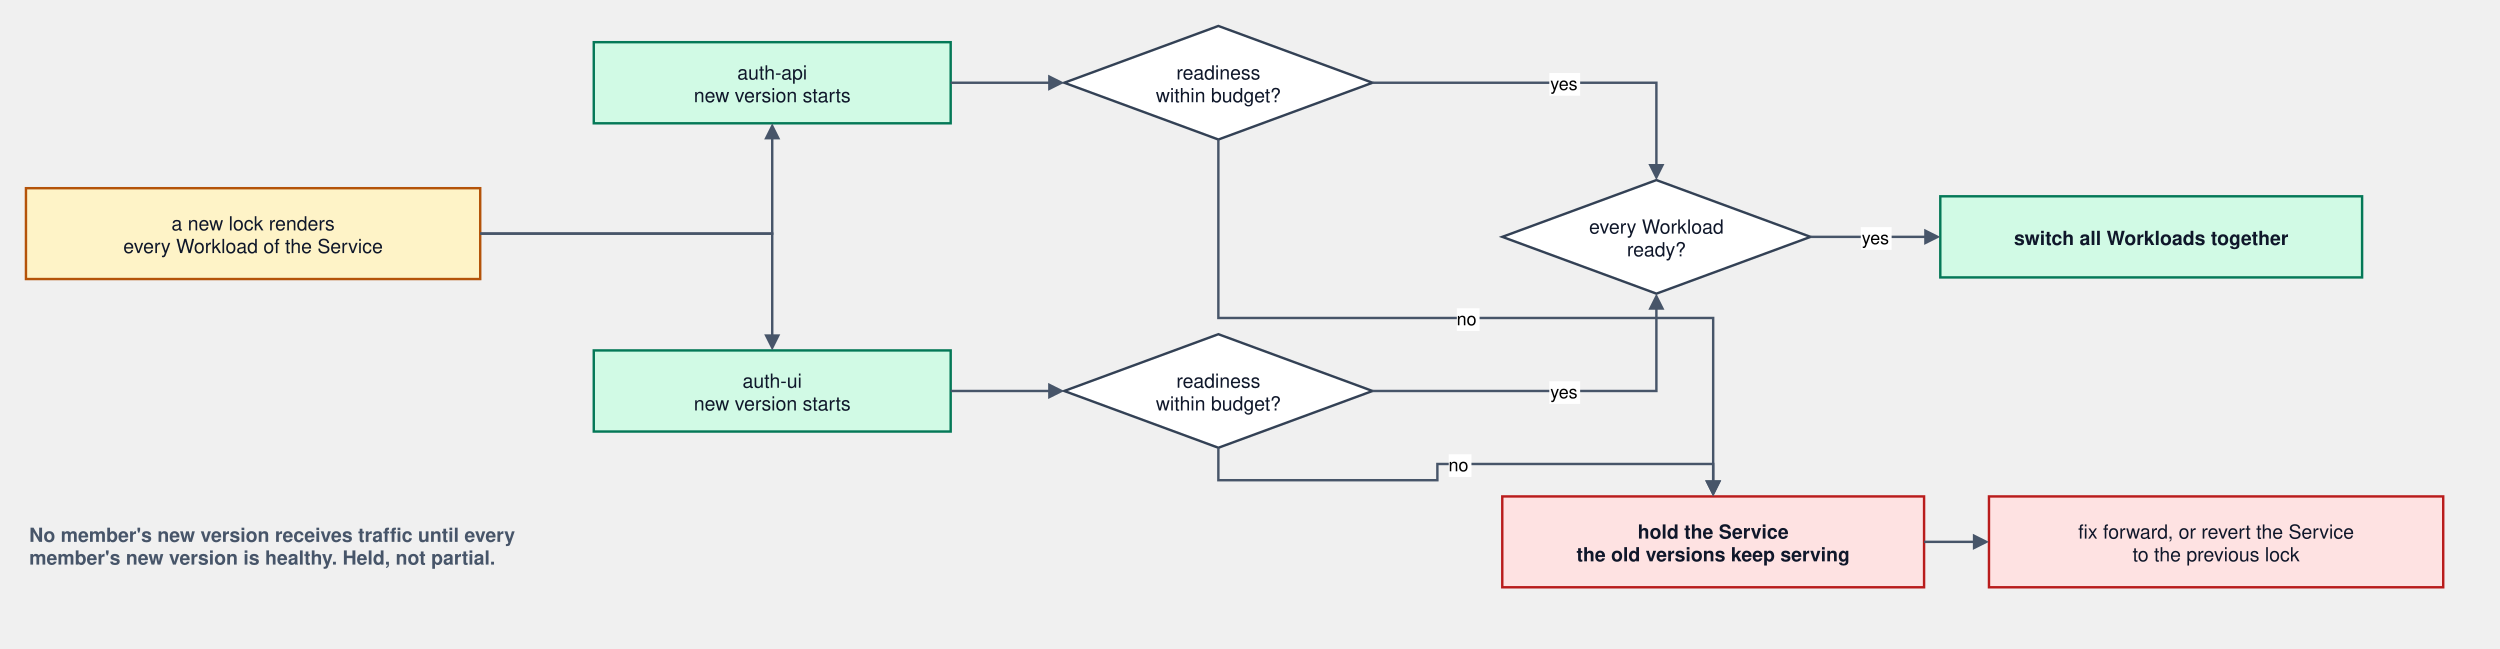
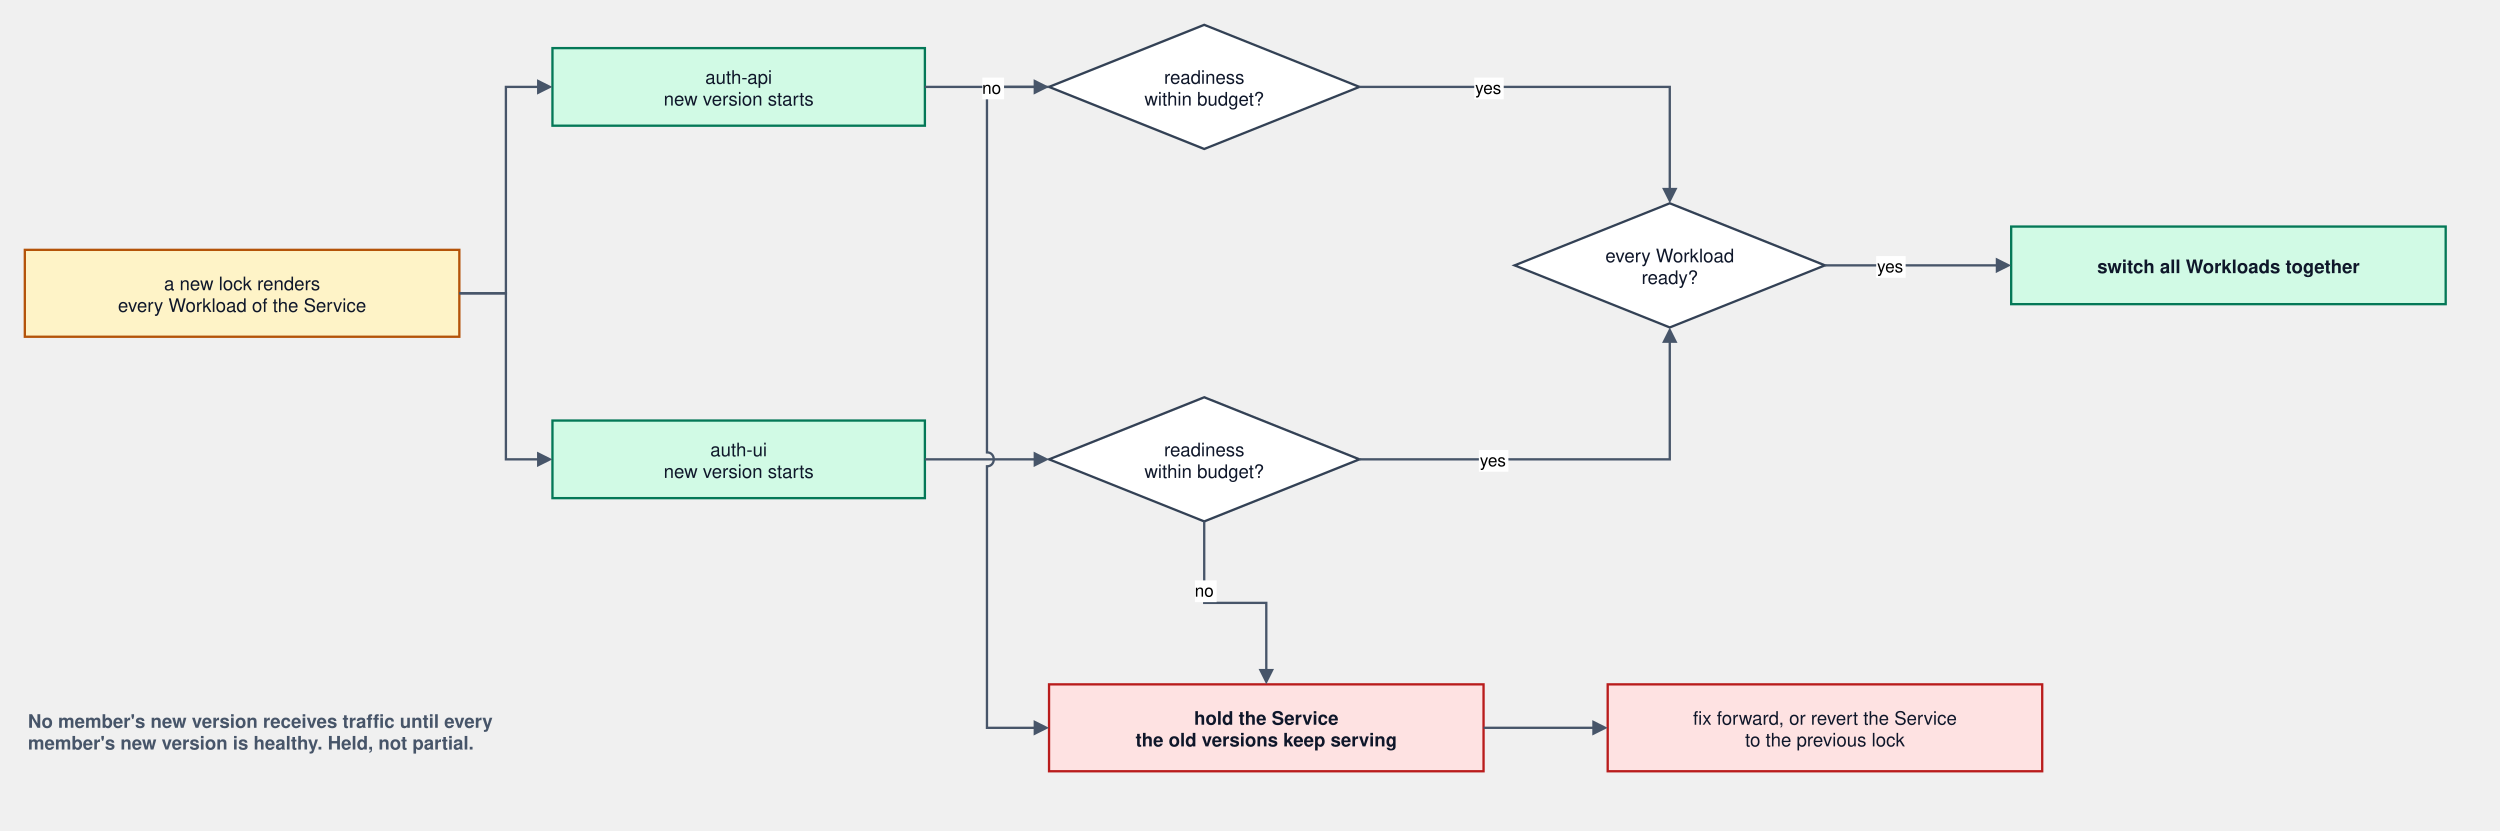
- <svg xmlns="http://www.w3.org/2000/svg" style="background: transparent; background-color: transparent; color-scheme: light dark;" version="1.1" width="1541px" height="400px" viewBox="0 0 1541 400" content="&lt;mxfile host=&quot;Electron&quot; agent=&quot;Mozilla/5.0 (Macintosh; Intel Mac OS X 10_15_7) AppleWebKit/537.36 (KHTML, like Gecko) draw.io/29.0.3 Chrome/140.0.734.249 Electron/38.7.0 Safari/537.36&quot; version=&quot;29.0.3&quot;&gt;&#10;  &lt;diagram name=&quot;Release Unit switchover&quot; id=&quot;0&quot;&gt;&#10;    &lt;mxGraphModel dx=&quot;-809&quot; dy=&quot;-189&quot; grid=&quot;0&quot; gridSize=&quot;10&quot; guides=&quot;1&quot; tooltips=&quot;1&quot; connect=&quot;1&quot; arrows=&quot;1&quot; fold=&quot;0&quot; page=&quot;0&quot; pageScale=&quot;1&quot; pageWidth=&quot;1600&quot; pageHeight=&quot;1200&quot; math=&quot;0&quot; shadow=&quot;0&quot; adaptiveColors=&quot;auto&quot;&gt;&#10;      &lt;root&gt;&#10;        &lt;mxCell id=&quot;0&quot; /&gt;&#10;        &lt;mxCell id=&quot;1&quot; parent=&quot;0&quot; /&gt;&#10;        &lt;mxCell id=&quot;n1&quot; value=&quot;a new lock renders&amp;#xa;every Workload of the Service&quot; style=&quot;rounded=0;whiteSpace=nowrap;html=0;align=center;verticalAlign=middle;fillColor=#fef3c7;strokeColor=#b45309;strokeWidth=1.5;fontFamily=Helvetica;fontSize=12;fontColor=#0f172a;&quot; parent=&quot;1&quot; vertex=&quot;1&quot;&gt;&#10;          &lt;mxGeometry x=&quot;40&quot; y=&quot;190&quot; width=&quot;280&quot; height=&quot;56&quot; as=&quot;geometry&quot; /&gt;&#10;        &lt;/mxCell&gt;&#10;        &lt;mxCell id=&quot;n2&quot; value=&quot;auth-api&amp;#xa;new version starts&quot; style=&quot;rounded=0;whiteSpace=nowrap;html=0;align=center;verticalAlign=middle;fillColor=#d1fae5;strokeColor=#047857;strokeWidth=1.5;fontFamily=Helvetica;fontSize=12;fontColor=#0f172a;&quot; parent=&quot;1&quot; vertex=&quot;1&quot;&gt;&#10;          &lt;mxGeometry x=&quot;390&quot; y=&quot;100&quot; width=&quot;220&quot; height=&quot;50&quot; as=&quot;geometry&quot; /&gt;&#10;        &lt;/mxCell&gt;&#10;        &lt;mxCell id=&quot;n3&quot; value=&quot;auth-ui&amp;#xa;new version starts&quot; style=&quot;rounded=0;whiteSpace=nowrap;html=0;align=center;verticalAlign=middle;fillColor=#d1fae5;strokeColor=#047857;strokeWidth=1.5;fontFamily=Helvetica;fontSize=12;fontColor=#0f172a;&quot; parent=&quot;1&quot; vertex=&quot;1&quot;&gt;&#10;          &lt;mxGeometry x=&quot;390&quot; y=&quot;290&quot; width=&quot;220&quot; height=&quot;50&quot; as=&quot;geometry&quot; /&gt;&#10;        &lt;/mxCell&gt;&#10;        &lt;mxCell id=&quot;n4&quot; value=&quot;readiness&amp;#xa;within budget?&quot; style=&quot;rhombus;rounded=0;whiteSpace=nowrap;html=0;align=center;verticalAlign=middle;fillColor=#ffffff;strokeColor=#334155;strokeWidth=1.5;fontFamily=Helvetica;fontSize=12;fontColor=#0f172a;&quot; parent=&quot;1&quot; vertex=&quot;1&quot;&gt;&#10;          &lt;mxGeometry x=&quot;680&quot; y=&quot;90&quot; width=&quot;190&quot; height=&quot;70&quot; as=&quot;geometry&quot; /&gt;&#10;        &lt;/mxCell&gt;&#10;        &lt;mxCell id=&quot;n5&quot; value=&quot;readiness&amp;#xa;within budget?&quot; style=&quot;rhombus;rounded=0;whiteSpace=nowrap;html=0;align=center;verticalAlign=middle;fillColor=#ffffff;strokeColor=#334155;strokeWidth=1.5;fontFamily=Helvetica;fontSize=12;fontColor=#0f172a;&quot; parent=&quot;1&quot; vertex=&quot;1&quot;&gt;&#10;          &lt;mxGeometry x=&quot;680&quot; y=&quot;280&quot; width=&quot;190&quot; height=&quot;70&quot; as=&quot;geometry&quot; /&gt;&#10;        &lt;/mxCell&gt;&#10;        &lt;mxCell id=&quot;n6&quot; value=&quot;every Workload&amp;#xa;ready?&quot; style=&quot;rhombus;rounded=0;whiteSpace=nowrap;html=0;align=center;verticalAlign=middle;fillColor=#ffffff;strokeColor=#334155;strokeWidth=1.5;fontFamily=Helvetica;fontSize=12;fontColor=#0f172a;&quot; parent=&quot;1&quot; vertex=&quot;1&quot;&gt;&#10;          &lt;mxGeometry x=&quot;950&quot; y=&quot;185&quot; width=&quot;190&quot; height=&quot;70&quot; as=&quot;geometry&quot; /&gt;&#10;        &lt;/mxCell&gt;&#10;        &lt;mxCell id=&quot;n7&quot; value=&quot;switch all Workloads together&quot; style=&quot;rounded=0;whiteSpace=nowrap;html=0;align=center;verticalAlign=middle;fillColor=#d1fae5;strokeColor=#047857;strokeWidth=1.5;fontFamily=Helvetica;fontSize=12;fontColor=#0f172a;fontStyle=1;&quot; parent=&quot;1&quot; vertex=&quot;1&quot;&gt;&#10;          &lt;mxGeometry x=&quot;1220&quot; y=&quot;195&quot; width=&quot;260&quot; height=&quot;50&quot; as=&quot;geometry&quot; /&gt;&#10;        &lt;/mxCell&gt;&#10;        &lt;mxCell id=&quot;n8&quot; value=&quot;hold the Service&amp;#xa;the old versions keep serving&quot; style=&quot;rounded=0;whiteSpace=nowrap;html=0;align=center;verticalAlign=middle;fillColor=#fee2e2;strokeColor=#b91c1c;strokeWidth=1.5;fontFamily=Helvetica;fontSize=12;fontColor=#0f172a;fontStyle=1;&quot; parent=&quot;1&quot; vertex=&quot;1&quot;&gt;&#10;          &lt;mxGeometry x=&quot;950&quot; y=&quot;380&quot; width=&quot;260&quot; height=&quot;56&quot; as=&quot;geometry&quot; /&gt;&#10;        &lt;/mxCell&gt;&#10;        &lt;mxCell id=&quot;n9&quot; value=&quot;fix forward, or revert the Service&amp;#xa;to the previous lock&quot; style=&quot;rounded=0;whiteSpace=nowrap;html=0;align=center;verticalAlign=middle;fillColor=#fee2e2;strokeColor=#b91c1c;strokeWidth=1.5;fontFamily=Helvetica;fontSize=12;fontColor=#0f172a;&quot; parent=&quot;1&quot; vertex=&quot;1&quot;&gt;&#10;          &lt;mxGeometry x=&quot;1250&quot; y=&quot;380&quot; width=&quot;280&quot; height=&quot;56&quot; as=&quot;geometry&quot; /&gt;&#10;        &lt;/mxCell&gt;&#10;        &lt;mxCell id=&quot;e10&quot; value=&quot;&quot; style=&quot;edgeStyle=orthogonalEdgeStyle;rounded=0;html=0;jettySize=auto;orthogonalLoop=1;endArrow=block;endFill=1;strokeColor=#475569;strokeWidth=1.5;fontSize=11;fontFamily=Helvetica;labelBackgroundColor=#ffffff;&quot; parent=&quot;1&quot; source=&quot;n1&quot; target=&quot;n2&quot; edge=&quot;1&quot;&gt;&#10;          &lt;mxGeometry relative=&quot;1&quot; as=&quot;geometry&quot; /&gt;&#10;        &lt;/mxCell&gt;&#10;        &lt;mxCell id=&quot;e11&quot; value=&quot;&quot; style=&quot;edgeStyle=orthogonalEdgeStyle;rounded=0;html=0;jettySize=auto;orthogonalLoop=1;endArrow=block;endFill=1;strokeColor=#475569;strokeWidth=1.5;fontSize=11;fontFamily=Helvetica;labelBackgroundColor=#ffffff;&quot; parent=&quot;1&quot; source=&quot;n1&quot; target=&quot;n3&quot; edge=&quot;1&quot;&gt;&#10;          &lt;mxGeometry relative=&quot;1&quot; as=&quot;geometry&quot; /&gt;&#10;        &lt;/mxCell&gt;&#10;        &lt;mxCell id=&quot;e12&quot; value=&quot;&quot; style=&quot;edgeStyle=orthogonalEdgeStyle;rounded=0;html=0;jettySize=auto;orthogonalLoop=1;endArrow=block;endFill=1;strokeColor=#475569;strokeWidth=1.5;fontSize=11;fontFamily=Helvetica;labelBackgroundColor=#ffffff;&quot; parent=&quot;1&quot; source=&quot;n2&quot; target=&quot;n4&quot; edge=&quot;1&quot;&gt;&#10;          &lt;mxGeometry relative=&quot;1&quot; as=&quot;geometry&quot; /&gt;&#10;        &lt;/mxCell&gt;&#10;        &lt;mxCell id=&quot;e13&quot; value=&quot;&quot; style=&quot;edgeStyle=orthogonalEdgeStyle;rounded=0;html=0;jettySize=auto;orthogonalLoop=1;endArrow=block;endFill=1;strokeColor=#475569;strokeWidth=1.5;fontSize=11;fontFamily=Helvetica;labelBackgroundColor=#ffffff;&quot; parent=&quot;1&quot; source=&quot;n3&quot; target=&quot;n5&quot; edge=&quot;1&quot;&gt;&#10;          &lt;mxGeometry relative=&quot;1&quot; as=&quot;geometry&quot; /&gt;&#10;        &lt;/mxCell&gt;&#10;        &lt;mxCell id=&quot;e14&quot; value=&quot;yes&quot; style=&quot;edgeStyle=orthogonalEdgeStyle;rounded=0;html=0;jettySize=auto;orthogonalLoop=1;endArrow=block;endFill=1;strokeColor=#475569;strokeWidth=1.5;fontSize=11;fontFamily=Helvetica;labelBackgroundColor=#ffffff;&quot; parent=&quot;1&quot; source=&quot;n4&quot; target=&quot;n6&quot; edge=&quot;1&quot;&gt;&#10;          &lt;mxGeometry relative=&quot;1&quot; as=&quot;geometry&quot; /&gt;&#10;        &lt;/mxCell&gt;&#10;        &lt;mxCell id=&quot;e15&quot; value=&quot;yes&quot; style=&quot;edgeStyle=orthogonalEdgeStyle;rounded=0;html=0;jettySize=auto;orthogonalLoop=1;endArrow=block;endFill=1;strokeColor=#475569;strokeWidth=1.5;fontSize=11;fontFamily=Helvetica;labelBackgroundColor=#ffffff;&quot; parent=&quot;1&quot; source=&quot;n5&quot; target=&quot;n6&quot; edge=&quot;1&quot;&gt;&#10;          &lt;mxGeometry relative=&quot;1&quot; as=&quot;geometry&quot; /&gt;&#10;        &lt;/mxCell&gt;&#10;        &lt;mxCell id=&quot;e16&quot; value=&quot;no&quot; style=&quot;edgeStyle=orthogonalEdgeStyle;rounded=0;html=0;jettySize=auto;orthogonalLoop=1;endArrow=block;endFill=1;strokeColor=#475569;strokeWidth=1.5;fontSize=11;fontFamily=Helvetica;labelBackgroundColor=#ffffff;exitX=0.5;exitY=1;exitDx=0;exitDy=0;&quot; parent=&quot;1&quot; source=&quot;n4&quot; target=&quot;n8&quot; edge=&quot;1&quot;&gt;&#10;          &lt;mxGeometry relative=&quot;1&quot; as=&quot;geometry&quot; /&gt;&#10;        &lt;/mxCell&gt;&#10;        &lt;mxCell id=&quot;e17&quot; value=&quot;no&quot; style=&quot;edgeStyle=orthogonalEdgeStyle;rounded=0;html=0;jettySize=auto;orthogonalLoop=1;endArrow=block;endFill=1;strokeColor=#475569;strokeWidth=1.5;fontSize=11;fontFamily=Helvetica;labelBackgroundColor=#ffffff;exitX=0.5;exitY=1;exitDx=0;exitDy=0;&quot; parent=&quot;1&quot; source=&quot;n5&quot; target=&quot;n8&quot; edge=&quot;1&quot;&gt;&#10;          &lt;mxGeometry relative=&quot;1&quot; as=&quot;geometry&quot; /&gt;&#10;        &lt;/mxCell&gt;&#10;        &lt;mxCell id=&quot;e18&quot; value=&quot;yes&quot; style=&quot;edgeStyle=orthogonalEdgeStyle;rounded=0;html=0;jettySize=auto;orthogonalLoop=1;endArrow=block;endFill=1;strokeColor=#475569;strokeWidth=1.5;fontSize=11;fontFamily=Helvetica;labelBackgroundColor=#ffffff;&quot; parent=&quot;1&quot; source=&quot;n6&quot; target=&quot;n7&quot; edge=&quot;1&quot;&gt;&#10;          &lt;mxGeometry relative=&quot;1&quot; as=&quot;geometry&quot; /&gt;&#10;        &lt;/mxCell&gt;&#10;        &lt;mxCell id=&quot;e19&quot; value=&quot;&quot; style=&quot;edgeStyle=orthogonalEdgeStyle;rounded=0;html=0;jettySize=auto;orthogonalLoop=1;endArrow=block;endFill=1;strokeColor=#475569;strokeWidth=1.5;fontSize=11;fontFamily=Helvetica;labelBackgroundColor=#ffffff;&quot; parent=&quot;1&quot; source=&quot;n8&quot; target=&quot;n9&quot; edge=&quot;1&quot;&gt;&#10;          &lt;mxGeometry relative=&quot;1&quot; as=&quot;geometry&quot; /&gt;&#10;        &lt;/mxCell&gt;&#10;        &lt;mxCell id=&quot;t20&quot; value=&quot;No member&amp;#39;s new version receives traffic until every&amp;#xa;member&amp;#39;s new version is healthy. Held, not partial.&quot; style=&quot;text;html=0;strokeColor=none;fillColor=none;align=left;verticalAlign=middle;fontFamily=Helvetica;fontSize=12;fontColor=#475569;fontStyle=1;&quot; parent=&quot;1&quot; vertex=&quot;1&quot;&gt;&#10;          &lt;mxGeometry x=&quot;40&quot; y=&quot;380&quot; width=&quot;400&quot; height=&quot;60&quot; as=&quot;geometry&quot; /&gt;&#10;        &lt;/mxCell&gt;&#10;      &lt;/root&gt;&#10;    &lt;/mxGraphModel&gt;&#10;  &lt;/diagram&gt;&#10;&lt;/mxfile&gt;&#10;">
+ <svg xmlns="http://www.w3.org/2000/svg" style="background: transparent; background-color: transparent; color-scheme: light dark;" version="1.1" width="1611px" height="535px" viewBox="0 0 1611 535" content="&lt;mxfile host=&quot;Electron&quot; agent=&quot;Mozilla/5.0 (Macintosh; Intel Mac OS X 10_15_7) AppleWebKit/537.36 (KHTML, like Gecko) draw.io/29.0.3 Chrome/140.0.734.249 Electron/38.7.0 Safari/537.36&quot; version=&quot;29.0.3&quot;&gt;&#10;  &lt;diagram name=&quot;Release Unit switchover&quot; id=&quot;0&quot;&gt;&#10;    &lt;mxGraphModel dx=&quot;-844&quot; dy=&quot;-178&quot; grid=&quot;0&quot; gridSize=&quot;10&quot; guides=&quot;1&quot; tooltips=&quot;1&quot; connect=&quot;1&quot; arrows=&quot;1&quot; fold=&quot;0&quot; page=&quot;0&quot; pageScale=&quot;1&quot; pageWidth=&quot;1600&quot; pageHeight=&quot;1200&quot; math=&quot;0&quot; shadow=&quot;0&quot; adaptiveColors=&quot;auto&quot;&gt;&#10;      &lt;root&gt;&#10;        &lt;mxCell id=&quot;0&quot; /&gt;&#10;        &lt;mxCell id=&quot;1&quot; parent=&quot;0&quot; /&gt;&#10;        &lt;mxCell id=&quot;n1&quot; value=&quot;a new lock renders&amp;#xa;every Workload of the Service&quot; style=&quot;rounded=0;whiteSpace=nowrap;html=0;align=center;verticalAlign=middle;fillColor=#fef3c7;strokeColor=#b45309;strokeWidth=1.5;fontFamily=Helvetica;fontSize=12;fontColor=#0f172a;&quot; parent=&quot;1&quot; vertex=&quot;1&quot;&gt;&#10;          &lt;mxGeometry x=&quot;40&quot; y=&quot;190&quot; width=&quot;280&quot; height=&quot;56&quot; as=&quot;geometry&quot; /&gt;&#10;        &lt;/mxCell&gt;&#10;        &lt;mxCell id=&quot;n2&quot; value=&quot;auth-api&amp;#xa;new version starts&quot; style=&quot;rounded=0;whiteSpace=nowrap;html=0;align=center;verticalAlign=middle;fillColor=#d1fae5;strokeColor=#047857;strokeWidth=1.5;fontFamily=Helvetica;fontSize=12;fontColor=#0f172a;&quot; parent=&quot;1&quot; vertex=&quot;1&quot;&gt;&#10;          &lt;mxGeometry x=&quot;380&quot; y=&quot;60&quot; width=&quot;240&quot; height=&quot;50&quot; as=&quot;geometry&quot; /&gt;&#10;        &lt;/mxCell&gt;&#10;        &lt;mxCell id=&quot;n3&quot; value=&quot;auth-ui&amp;#xa;new version starts&quot; style=&quot;rounded=0;whiteSpace=nowrap;html=0;align=center;verticalAlign=middle;fillColor=#d1fae5;strokeColor=#047857;strokeWidth=1.5;fontFamily=Helvetica;fontSize=12;fontColor=#0f172a;&quot; parent=&quot;1&quot; vertex=&quot;1&quot;&gt;&#10;          &lt;mxGeometry x=&quot;380&quot; y=&quot;300&quot; width=&quot;240&quot; height=&quot;50&quot; as=&quot;geometry&quot; /&gt;&#10;        &lt;/mxCell&gt;&#10;        &lt;mxCell id=&quot;n4&quot; value=&quot;readiness&amp;#xa;within budget?&quot; style=&quot;rhombus;rounded=0;whiteSpace=nowrap;html=0;align=center;verticalAlign=middle;fillColor=#ffffff;strokeColor=#334155;strokeWidth=1.5;fontFamily=Helvetica;fontSize=12;fontColor=#0f172a;&quot; parent=&quot;1&quot; vertex=&quot;1&quot;&gt;&#10;          &lt;mxGeometry x=&quot;700&quot; y=&quot;45&quot; width=&quot;200&quot; height=&quot;80&quot; as=&quot;geometry&quot; /&gt;&#10;        &lt;/mxCell&gt;&#10;        &lt;mxCell id=&quot;n5&quot; value=&quot;readiness&amp;#xa;within budget?&quot; style=&quot;rhombus;rounded=0;whiteSpace=nowrap;html=0;align=center;verticalAlign=middle;fillColor=#ffffff;strokeColor=#334155;strokeWidth=1.5;fontFamily=Helvetica;fontSize=12;fontColor=#0f172a;&quot; parent=&quot;1&quot; vertex=&quot;1&quot;&gt;&#10;          &lt;mxGeometry x=&quot;700&quot; y=&quot;285&quot; width=&quot;200&quot; height=&quot;80&quot; as=&quot;geometry&quot; /&gt;&#10;        &lt;/mxCell&gt;&#10;        &lt;mxCell id=&quot;n6&quot; value=&quot;every Workload&amp;#xa;ready?&quot; style=&quot;rhombus;rounded=0;whiteSpace=nowrap;html=0;align=center;verticalAlign=middle;fillColor=#ffffff;strokeColor=#334155;strokeWidth=1.5;fontFamily=Helvetica;fontSize=12;fontColor=#0f172a;&quot; parent=&quot;1&quot; vertex=&quot;1&quot;&gt;&#10;          &lt;mxGeometry x=&quot;1000&quot; y=&quot;160&quot; width=&quot;200&quot; height=&quot;80&quot; as=&quot;geometry&quot; /&gt;&#10;        &lt;/mxCell&gt;&#10;        &lt;mxCell id=&quot;n7&quot; value=&quot;switch all Workloads together&quot; style=&quot;rounded=0;whiteSpace=nowrap;html=0;align=center;verticalAlign=middle;fillColor=#d1fae5;strokeColor=#047857;strokeWidth=1.5;fontFamily=Helvetica;fontSize=12;fontColor=#0f172a;fontStyle=1;&quot; parent=&quot;1&quot; vertex=&quot;1&quot;&gt;&#10;          &lt;mxGeometry x=&quot;1320&quot; y=&quot;175&quot; width=&quot;280&quot; height=&quot;50&quot; as=&quot;geometry&quot; /&gt;&#10;        &lt;/mxCell&gt;&#10;        &lt;mxCell id=&quot;n8&quot; value=&quot;hold the Service&amp;#xa;the old versions keep serving&quot; style=&quot;rounded=0;whiteSpace=nowrap;html=0;align=center;verticalAlign=middle;fillColor=#fee2e2;strokeColor=#b91c1c;strokeWidth=1.5;fontFamily=Helvetica;fontSize=12;fontColor=#0f172a;fontStyle=1;&quot; parent=&quot;1&quot; vertex=&quot;1&quot;&gt;&#10;          &lt;mxGeometry x=&quot;700&quot; y=&quot;470&quot; width=&quot;280&quot; height=&quot;56&quot; as=&quot;geometry&quot; /&gt;&#10;        &lt;/mxCell&gt;&#10;        &lt;mxCell id=&quot;n9&quot; value=&quot;fix forward, or revert the Service&amp;#xa;to the previous lock&quot; style=&quot;rounded=0;whiteSpace=nowrap;html=0;align=center;verticalAlign=middle;fillColor=#fee2e2;strokeColor=#b91c1c;strokeWidth=1.5;fontFamily=Helvetica;fontSize=12;fontColor=#0f172a;&quot; parent=&quot;1&quot; vertex=&quot;1&quot;&gt;&#10;          &lt;mxGeometry x=&quot;1060&quot; y=&quot;470&quot; width=&quot;280&quot; height=&quot;56&quot; as=&quot;geometry&quot; /&gt;&#10;        &lt;/mxCell&gt;&#10;        &lt;mxCell id=&quot;e10&quot; value=&quot;&quot; style=&quot;edgeStyle=orthogonalEdgeStyle;rounded=0;html=0;jettySize=auto;orthogonalLoop=1;jumpStyle=arc;jumpSize=8;endArrow=block;endFill=1;strokeColor=#475569;strokeWidth=1.5;fontSize=11;fontFamily=Helvetica;labelBackgroundColor=#ffffff;exitX=1;exitY=0.5;exitDx=0;exitDy=0;entryX=0;entryY=0.5;entryDx=0;entryDy=0;&quot; parent=&quot;1&quot; source=&quot;n1&quot; target=&quot;n2&quot; edge=&quot;1&quot;&gt;&#10;          &lt;mxGeometry relative=&quot;1&quot; as=&quot;geometry&quot;&gt;&#10;            &lt;Array as=&quot;points&quot;&gt;&#10;              &lt;mxPoint x=&quot;350&quot; y=&quot;218&quot; /&gt;&#10;              &lt;mxPoint x=&quot;350&quot; y=&quot;85&quot; /&gt;&#10;            &lt;/Array&gt;&#10;          &lt;/mxGeometry&gt;&#10;        &lt;/mxCell&gt;&#10;        &lt;mxCell id=&quot;e11&quot; value=&quot;&quot; style=&quot;edgeStyle=orthogonalEdgeStyle;rounded=0;html=0;jettySize=auto;orthogonalLoop=1;jumpStyle=arc;jumpSize=8;endArrow=block;endFill=1;strokeColor=#475569;strokeWidth=1.5;fontSize=11;fontFamily=Helvetica;labelBackgroundColor=#ffffff;exitX=1;exitY=0.5;exitDx=0;exitDy=0;entryX=0;entryY=0.5;entryDx=0;entryDy=0;&quot; parent=&quot;1&quot; source=&quot;n1&quot; target=&quot;n3&quot; edge=&quot;1&quot;&gt;&#10;          &lt;mxGeometry relative=&quot;1&quot; as=&quot;geometry&quot;&gt;&#10;            &lt;Array as=&quot;points&quot;&gt;&#10;              &lt;mxPoint x=&quot;350&quot; y=&quot;218&quot; /&gt;&#10;              &lt;mxPoint x=&quot;350&quot; y=&quot;325&quot; /&gt;&#10;            &lt;/Array&gt;&#10;          &lt;/mxGeometry&gt;&#10;        &lt;/mxCell&gt;&#10;        &lt;mxCell id=&quot;e12&quot; value=&quot;&quot; style=&quot;edgeStyle=orthogonalEdgeStyle;rounded=0;html=0;jettySize=auto;orthogonalLoop=1;jumpStyle=arc;jumpSize=8;endArrow=block;endFill=1;strokeColor=#475569;strokeWidth=1.5;fontSize=11;fontFamily=Helvetica;labelBackgroundColor=#ffffff;exitX=1;exitY=0.5;exitDx=0;exitDy=0;entryX=0;entryY=0.5;entryDx=0;entryDy=0;&quot; parent=&quot;1&quot; source=&quot;n2&quot; target=&quot;n4&quot; edge=&quot;1&quot;&gt;&#10;          &lt;mxGeometry relative=&quot;1&quot; as=&quot;geometry&quot; /&gt;&#10;        &lt;/mxCell&gt;&#10;        &lt;mxCell id=&quot;e13&quot; value=&quot;&quot; style=&quot;edgeStyle=orthogonalEdgeStyle;rounded=0;html=0;jettySize=auto;orthogonalLoop=1;jumpStyle=arc;jumpSize=8;endArrow=block;endFill=1;strokeColor=#475569;strokeWidth=1.5;fontSize=11;fontFamily=Helvetica;labelBackgroundColor=#ffffff;exitX=1;exitY=0.5;exitDx=0;exitDy=0;entryX=0;entryY=0.5;entryDx=0;entryDy=0;&quot; parent=&quot;1&quot; source=&quot;n3&quot; target=&quot;n5&quot; edge=&quot;1&quot;&gt;&#10;          &lt;mxGeometry relative=&quot;1&quot; as=&quot;geometry&quot; /&gt;&#10;        &lt;/mxCell&gt;&#10;        &lt;mxCell id=&quot;e14&quot; value=&quot;yes&quot; style=&quot;edgeStyle=orthogonalEdgeStyle;rounded=0;html=0;jettySize=auto;orthogonalLoop=1;jumpStyle=arc;jumpSize=8;endArrow=block;endFill=1;strokeColor=#475569;strokeWidth=1.5;fontSize=11;fontFamily=Helvetica;labelBackgroundColor=#ffffff;exitX=1;exitY=0.5;exitDx=0;exitDy=0;entryX=0.5;entryY=0;entryDx=0;entryDy=0;&quot; parent=&quot;1&quot; source=&quot;n4&quot; target=&quot;n6&quot; edge=&quot;1&quot;&gt;&#10;          &lt;mxGeometry x=&quot;-0.4&quot; relative=&quot;1&quot; as=&quot;geometry&quot;&gt;&#10;            &lt;Array as=&quot;points&quot;&gt;&#10;              &lt;mxPoint x=&quot;1100&quot; y=&quot;85&quot; /&gt;&#10;            &lt;/Array&gt;&#10;          &lt;/mxGeometry&gt;&#10;        &lt;/mxCell&gt;&#10;        &lt;mxCell id=&quot;e15&quot; value=&quot;yes&quot; style=&quot;edgeStyle=orthogonalEdgeStyle;rounded=0;html=0;jettySize=auto;orthogonalLoop=1;jumpStyle=arc;jumpSize=8;endArrow=block;endFill=1;strokeColor=#475569;strokeWidth=1.5;fontSize=11;fontFamily=Helvetica;labelBackgroundColor=#ffffff;exitX=1;exitY=0.5;exitDx=0;exitDy=0;entryX=0.5;entryY=1;entryDx=0;entryDy=0;&quot; parent=&quot;1&quot; source=&quot;n5&quot; target=&quot;n6&quot; edge=&quot;1&quot;&gt;&#10;          &lt;mxGeometry x=&quot;-0.4&quot; relative=&quot;1&quot; as=&quot;geometry&quot;&gt;&#10;            &lt;Array as=&quot;points&quot;&gt;&#10;              &lt;mxPoint x=&quot;1100&quot; y=&quot;325&quot; /&gt;&#10;            &lt;/Array&gt;&#10;          &lt;/mxGeometry&gt;&#10;        &lt;/mxCell&gt;&#10;        &lt;mxCell id=&quot;e16&quot; value=&quot;yes&quot; style=&quot;edgeStyle=orthogonalEdgeStyle;rounded=0;html=0;jettySize=auto;orthogonalLoop=1;jumpStyle=arc;jumpSize=8;endArrow=block;endFill=1;strokeColor=#475569;strokeWidth=1.5;fontSize=11;fontFamily=Helvetica;labelBackgroundColor=#ffffff;exitX=1;exitY=0.5;exitDx=0;exitDy=0;entryX=0;entryY=0.5;entryDx=0;entryDy=0;&quot; parent=&quot;1&quot; source=&quot;n6&quot; target=&quot;n7&quot; edge=&quot;1&quot;&gt;&#10;          &lt;mxGeometry x=&quot;-0.3&quot; relative=&quot;1&quot; as=&quot;geometry&quot; /&gt;&#10;        &lt;/mxCell&gt;&#10;        &lt;mxCell id=&quot;e17&quot; value=&quot;no&quot; style=&quot;edgeStyle=orthogonalEdgeStyle;rounded=0;html=0;jettySize=auto;orthogonalLoop=1;jumpStyle=arc;jumpSize=8;endArrow=block;endFill=1;strokeColor=#475569;strokeWidth=1.5;fontSize=11;fontFamily=Helvetica;labelBackgroundColor=#ffffff;exitX=0;exitY=0.5;exitDx=0;exitDy=0;entryX=0;entryY=0.5;entryDx=0;entryDy=0;&quot; parent=&quot;1&quot; source=&quot;n4&quot; target=&quot;n8&quot; edge=&quot;1&quot;&gt;&#10;          &lt;mxGeometry x=&quot;-0.85&quot; relative=&quot;1&quot; as=&quot;geometry&quot;&gt;&#10;            &lt;Array as=&quot;points&quot;&gt;&#10;              &lt;mxPoint x=&quot;660&quot; y=&quot;85&quot; /&gt;&#10;              &lt;mxPoint x=&quot;660&quot; y=&quot;498&quot; /&gt;&#10;            &lt;/Array&gt;&#10;          &lt;/mxGeometry&gt;&#10;        &lt;/mxCell&gt;&#10;        &lt;mxCell id=&quot;e18&quot; value=&quot;no&quot; style=&quot;edgeStyle=orthogonalEdgeStyle;rounded=0;html=0;jettySize=auto;orthogonalLoop=1;jumpStyle=arc;jumpSize=8;endArrow=block;endFill=1;strokeColor=#475569;strokeWidth=1.5;fontSize=11;fontFamily=Helvetica;labelBackgroundColor=#ffffff;exitX=0.5;exitY=1;exitDx=0;exitDy=0;entryX=0.5;entryY=0;entryDx=0;entryDy=0;&quot; parent=&quot;1&quot; source=&quot;n5&quot; target=&quot;n8&quot; edge=&quot;1&quot;&gt;&#10;          &lt;mxGeometry x=&quot;-0.4&quot; relative=&quot;1&quot; as=&quot;geometry&quot; /&gt;&#10;        &lt;/mxCell&gt;&#10;        &lt;mxCell id=&quot;e19&quot; value=&quot;&quot; style=&quot;edgeStyle=orthogonalEdgeStyle;rounded=0;html=0;jettySize=auto;orthogonalLoop=1;jumpStyle=arc;jumpSize=8;endArrow=block;endFill=1;strokeColor=#475569;strokeWidth=1.5;fontSize=11;fontFamily=Helvetica;labelBackgroundColor=#ffffff;exitX=1;exitY=0.5;exitDx=0;exitDy=0;entryX=0;entryY=0.5;entryDx=0;entryDy=0;&quot; parent=&quot;1&quot; source=&quot;n8&quot; target=&quot;n9&quot; edge=&quot;1&quot;&gt;&#10;          &lt;mxGeometry relative=&quot;1&quot; as=&quot;geometry&quot; /&gt;&#10;        &lt;/mxCell&gt;&#10;        &lt;mxCell id=&quot;t20&quot; value=&quot;No member&amp;#39;s new version receives traffic until every&amp;#xa;member&amp;#39;s new version is healthy. Held, not partial.&quot; style=&quot;text;html=0;strokeColor=none;fillColor=none;align=left;verticalAlign=middle;fontFamily=Helvetica;fontSize=12;fontColor=#475569;fontStyle=1;&quot; parent=&quot;1&quot; vertex=&quot;1&quot;&gt;&#10;          &lt;mxGeometry x=&quot;40&quot; y=&quot;470&quot; width=&quot;420&quot; height=&quot;60&quot; as=&quot;geometry&quot; /&gt;&#10;        &lt;/mxCell&gt;&#10;      &lt;/root&gt;&#10;    &lt;/mxGraphModel&gt;&#10;  &lt;/diagram&gt;&#10;&lt;/mxfile&gt;&#10;">
  <defs />
  <g>
    <g data-cell-id="0">
      <g data-cell-id="1">
        <g data-cell-id="n1">
          <g>
-             <rect x="16" y="116" width="280" height="56" fill="#fef3c7" stroke="#b45309" stroke-width="1.5" pointer-events="all" style="fill: light-dark(rgb(254, 243, 199), rgb(39, 30, 0)); stroke: light-dark(rgb(180, 83, 9), rgb(223, 139, 76));" />
-           </g>
-           <g>
-             <g fill="#0f172a" font-family="Helvetica" text-anchor="middle" font-size="12px" style="fill: light-dark(rgb(15, 23, 42), rgb(211, 218, 234));">
-               <text x="156" y="142">a new lock renders</text>
-               <text x="156" y="156">every Workload of the Service</text>
+             <rect x="16" y="161" width="280" height="56" fill="#fef3c7" stroke="#b45309" stroke-width="1.5" pointer-events="all" style="fill: light-dark(rgb(254, 243, 199), rgb(39, 30, 0)); stroke: light-dark(rgb(180, 83, 9), rgb(223, 139, 76));" />
+           </g>
+           <g>
+             <g fill="#0f172a" font-family="Helvetica" text-anchor="middle" font-size="12px" style="fill: light-dark(rgb(15, 23, 42), rgb(211, 218, 234));">
+               <text x="156" y="187">a new lock renders</text>
+               <text x="156" y="201">every Workload of the Service</text>
            </g>
          </g>
        </g>
        <g data-cell-id="n2">
          <g>
-             <rect x="366" y="26" width="220" height="50" fill="#d1fae5" stroke="#047857" stroke-width="1.5" pointer-events="all" style="fill: light-dark(rgb(209, 250, 229), rgb(4, 39, 21)); stroke: light-dark(rgb(4, 120, 87), rgb(81, 181, 153));" />
-           </g>
-           <g>
-             <g fill="#0f172a" font-family="Helvetica" text-anchor="middle" font-size="12px" style="fill: light-dark(rgb(15, 23, 42), rgb(211, 218, 234));">
-               <text x="476" y="49">auth-api</text>
-               <text x="476" y="63">new version starts</text>
+             <rect x="356" y="31" width="240" height="50" fill="#d1fae5" stroke="#047857" stroke-width="1.5" pointer-events="all" style="fill: light-dark(rgb(209, 250, 229), rgb(4, 39, 21)); stroke: light-dark(rgb(4, 120, 87), rgb(81, 181, 153));" />
+           </g>
+           <g>
+             <g fill="#0f172a" font-family="Helvetica" text-anchor="middle" font-size="12px" style="fill: light-dark(rgb(15, 23, 42), rgb(211, 218, 234));">
+               <text x="476" y="54">auth-api</text>
+               <text x="476" y="68">new version starts</text>
            </g>
          </g>
        </g>
        <g data-cell-id="n3">
          <g>
-             <rect x="366" y="216" width="220" height="50" fill="#d1fae5" stroke="#047857" stroke-width="1.5" pointer-events="all" style="fill: light-dark(rgb(209, 250, 229), rgb(4, 39, 21)); stroke: light-dark(rgb(4, 120, 87), rgb(81, 181, 153));" />
-           </g>
-           <g>
-             <g fill="#0f172a" font-family="Helvetica" text-anchor="middle" font-size="12px" style="fill: light-dark(rgb(15, 23, 42), rgb(211, 218, 234));">
-               <text x="476" y="239">auth-ui</text>
-               <text x="476" y="253">new version starts</text>
+             <rect x="356" y="271" width="240" height="50" fill="#d1fae5" stroke="#047857" stroke-width="1.5" pointer-events="all" style="fill: light-dark(rgb(209, 250, 229), rgb(4, 39, 21)); stroke: light-dark(rgb(4, 120, 87), rgb(81, 181, 153));" />
+           </g>
+           <g>
+             <g fill="#0f172a" font-family="Helvetica" text-anchor="middle" font-size="12px" style="fill: light-dark(rgb(15, 23, 42), rgb(211, 218, 234));">
+               <text x="476" y="294">auth-ui</text>
+               <text x="476" y="308">new version starts</text>
            </g>
          </g>
        </g>
        <g data-cell-id="n4">
          <g>
-             <path d="M 751 16 L 846 51 L 751 86 L 656 51 Z" fill="#ffffff" stroke="#334155" stroke-width="1.5" stroke-miterlimit="10" pointer-events="all" style="fill: light-dark(rgb(255, 255, 255), rgb(18, 18, 18)); stroke: light-dark(rgb(51, 65, 85), rgb(172, 184, 201));" />
-           </g>
-           <g>
-             <g fill="#0f172a" font-family="Helvetica" text-anchor="middle" font-size="12px" style="fill: light-dark(rgb(15, 23, 42), rgb(211, 218, 234));">
-               <text x="751" y="49">readiness</text>
-               <text x="751" y="63">within budget?</text>
+             <path d="M 776 16 L 876 56 L 776 96 L 676 56 Z" fill="#ffffff" stroke="#334155" stroke-width="1.5" stroke-miterlimit="10" pointer-events="all" style="fill: light-dark(rgb(255, 255, 255), rgb(18, 18, 18)); stroke: light-dark(rgb(51, 65, 85), rgb(172, 184, 201));" />
+           </g>
+           <g>
+             <g fill="#0f172a" font-family="Helvetica" text-anchor="middle" font-size="12px" style="fill: light-dark(rgb(15, 23, 42), rgb(211, 218, 234));">
+               <text x="776" y="54">readiness</text>
+               <text x="776" y="68">within budget?</text>
            </g>
          </g>
        </g>
        <g data-cell-id="n5">
          <g>
-             <path d="M 751 206 L 846 241 L 751 276 L 656 241 Z" fill="#ffffff" stroke="#334155" stroke-width="1.5" stroke-miterlimit="10" pointer-events="all" style="fill: light-dark(rgb(255, 255, 255), rgb(18, 18, 18)); stroke: light-dark(rgb(51, 65, 85), rgb(172, 184, 201));" />
-           </g>
-           <g>
-             <g fill="#0f172a" font-family="Helvetica" text-anchor="middle" font-size="12px" style="fill: light-dark(rgb(15, 23, 42), rgb(211, 218, 234));">
-               <text x="751" y="239">readiness</text>
-               <text x="751" y="253">within budget?</text>
+             <path d="M 776 256 L 876 296 L 776 336 L 676 296 Z" fill="#ffffff" stroke="#334155" stroke-width="1.5" stroke-miterlimit="10" pointer-events="all" style="fill: light-dark(rgb(255, 255, 255), rgb(18, 18, 18)); stroke: light-dark(rgb(51, 65, 85), rgb(172, 184, 201));" />
+           </g>
+           <g>
+             <g fill="#0f172a" font-family="Helvetica" text-anchor="middle" font-size="12px" style="fill: light-dark(rgb(15, 23, 42), rgb(211, 218, 234));">
+               <text x="776" y="294">readiness</text>
+               <text x="776" y="308">within budget?</text>
            </g>
          </g>
        </g>
        <g data-cell-id="n6">
          <g>
-             <path d="M 1021 111 L 1116 146 L 1021 181 L 926 146 Z" fill="#ffffff" stroke="#334155" stroke-width="1.5" stroke-miterlimit="10" pointer-events="all" style="fill: light-dark(rgb(255, 255, 255), rgb(18, 18, 18)); stroke: light-dark(rgb(51, 65, 85), rgb(172, 184, 201));" />
-           </g>
-           <g>
-             <g fill="#0f172a" font-family="Helvetica" text-anchor="middle" font-size="12px" style="fill: light-dark(rgb(15, 23, 42), rgb(211, 218, 234));">
-               <text x="1021" y="144">every Workload</text>
-               <text x="1021" y="158">ready?</text>
+             <path d="M 1076 131 L 1176 171 L 1076 211 L 976 171 Z" fill="#ffffff" stroke="#334155" stroke-width="1.5" stroke-miterlimit="10" pointer-events="all" style="fill: light-dark(rgb(255, 255, 255), rgb(18, 18, 18)); stroke: light-dark(rgb(51, 65, 85), rgb(172, 184, 201));" />
+           </g>
+           <g>
+             <g fill="#0f172a" font-family="Helvetica" text-anchor="middle" font-size="12px" style="fill: light-dark(rgb(15, 23, 42), rgb(211, 218, 234));">
+               <text x="1076" y="169">every Workload</text>
+               <text x="1076" y="183">ready?</text>
            </g>
          </g>
        </g>
        <g data-cell-id="n7">
          <g>
-             <rect x="1196" y="121" width="260" height="50" fill="#d1fae5" stroke="#047857" stroke-width="1.5" pointer-events="all" style="fill: light-dark(rgb(209, 250, 229), rgb(4, 39, 21)); stroke: light-dark(rgb(4, 120, 87), rgb(81, 181, 153));" />
+             <rect x="1296" y="146" width="280" height="50" fill="#d1fae5" stroke="#047857" stroke-width="1.5" pointer-events="all" style="fill: light-dark(rgb(209, 250, 229), rgb(4, 39, 21)); stroke: light-dark(rgb(4, 120, 87), rgb(81, 181, 153));" />
          </g>
          <g>
            <g fill="#0f172a" font-family="Helvetica" font-weight="bold" text-anchor="middle" font-size="12px" style="fill: light-dark(rgb(15, 23, 42), rgb(211, 218, 234));">
-               <text x="1326" y="151">switch all Workloads together</text>
+               <text x="1436" y="176">switch all Workloads together</text>
            </g>
          </g>
        </g>
        <g data-cell-id="n8">
          <g>
-             <rect x="926" y="306" width="260" height="56" fill="#fee2e2" stroke="#b91c1c" stroke-width="1.5" pointer-events="all" style="fill: light-dark(rgb(254, 226, 226), rgb(57, 33, 33)); stroke: light-dark(rgb(185, 28, 28), rgb(255, 156, 156));" />
+             <rect x="676" y="441" width="280" height="56" fill="#fee2e2" stroke="#b91c1c" stroke-width="1.5" pointer-events="all" style="fill: light-dark(rgb(254, 226, 226), rgb(57, 33, 33)); stroke: light-dark(rgb(185, 28, 28), rgb(255, 156, 156));" />
          </g>
          <g>
            <g fill="#0f172a" font-family="Helvetica" font-weight="bold" text-anchor="middle" font-size="12px" style="fill: light-dark(rgb(15, 23, 42), rgb(211, 218, 234));">
-               <text x="1056" y="332">hold the Service</text>
-               <text x="1056" y="346">the old versions keep serving</text>
+               <text x="816" y="467">hold the Service</text>
+               <text x="816" y="481">the old versions keep serving</text>
            </g>
          </g>
        </g>
        <g data-cell-id="n9">
          <g>
-             <rect x="1226" y="306" width="280" height="56" fill="#fee2e2" stroke="#b91c1c" stroke-width="1.5" pointer-events="all" style="fill: light-dark(rgb(254, 226, 226), rgb(57, 33, 33)); stroke: light-dark(rgb(185, 28, 28), rgb(255, 156, 156));" />
-           </g>
-           <g>
-             <g fill="#0f172a" font-family="Helvetica" text-anchor="middle" font-size="12px" style="fill: light-dark(rgb(15, 23, 42), rgb(211, 218, 234));">
-               <text x="1366" y="332">fix forward, or revert the Service</text>
-               <text x="1366" y="346">to the previous lock</text>
+             <rect x="1036" y="441" width="280" height="56" fill="#fee2e2" stroke="#b91c1c" stroke-width="1.5" pointer-events="all" style="fill: light-dark(rgb(254, 226, 226), rgb(57, 33, 33)); stroke: light-dark(rgb(185, 28, 28), rgb(255, 156, 156));" />
+           </g>
+           <g>
+             <g fill="#0f172a" font-family="Helvetica" text-anchor="middle" font-size="12px" style="fill: light-dark(rgb(15, 23, 42), rgb(211, 218, 234));">
+               <text x="1176" y="467">fix forward, or revert the Service</text>
+               <text x="1176" y="481">to the previous lock</text>
            </g>
          </g>
        </g>
        <g data-cell-id="e10">
          <g>
-             <path d="M 296 144 L 476 144 L 476 85.18" fill="none" stroke="#475569" stroke-width="1.5" stroke-miterlimit="10" pointer-events="stroke" style="stroke: light-dark(rgb(71, 85, 105), rgb(155, 167, 184));" />
-             <path d="M 476 77.68 L 479.75 85.18 L 472.25 85.18 Z" fill="#475569" stroke="#475569" stroke-width="1.5" stroke-miterlimit="10" pointer-events="all" style="fill: light-dark(rgb(71, 85, 105), rgb(155, 167, 184)); stroke: light-dark(rgb(71, 85, 105), rgb(155, 167, 184));" />
+             <path d="M 296 189 L 326 189 L 326 56 L 346.82 56" fill="none" stroke="#475569" stroke-width="1.5" stroke-miterlimit="10" pointer-events="stroke" style="stroke: light-dark(rgb(71, 85, 105), rgb(155, 167, 184));" />
+             <path d="M 354.32 56 L 346.82 59.75 L 346.82 52.25 Z" fill="#475569" stroke="#475569" stroke-width="1.5" stroke-miterlimit="10" pointer-events="all" style="fill: light-dark(rgb(71, 85, 105), rgb(155, 167, 184)); stroke: light-dark(rgb(71, 85, 105), rgb(155, 167, 184));" />
          </g>
        </g>
        <g data-cell-id="e11">
          <g>
-             <path d="M 296 144 L 476 144 L 476 206.82" fill="none" stroke="#475569" stroke-width="1.5" stroke-miterlimit="10" pointer-events="stroke" style="stroke: light-dark(rgb(71, 85, 105), rgb(155, 167, 184));" />
-             <path d="M 476 214.32 L 472.25 206.82 L 479.75 206.82 Z" fill="#475569" stroke="#475569" stroke-width="1.5" stroke-miterlimit="10" pointer-events="all" style="fill: light-dark(rgb(71, 85, 105), rgb(155, 167, 184)); stroke: light-dark(rgb(71, 85, 105), rgb(155, 167, 184));" />
+             <path d="M 296 189 L 326 189 L 326 296 L 346.82 296" fill="none" stroke="#475569" stroke-width="1.5" stroke-miterlimit="10" pointer-events="stroke" style="stroke: light-dark(rgb(71, 85, 105), rgb(155, 167, 184));" />
+             <path d="M 354.32 296 L 346.82 299.75 L 346.82 292.25 Z" fill="#475569" stroke="#475569" stroke-width="1.5" stroke-miterlimit="10" pointer-events="all" style="fill: light-dark(rgb(71, 85, 105), rgb(155, 167, 184)); stroke: light-dark(rgb(71, 85, 105), rgb(155, 167, 184));" />
          </g>
        </g>
        <g data-cell-id="e12">
          <g>
-             <path d="M 586 51 L 646.82 51" fill="none" stroke="#475569" stroke-width="1.5" stroke-miterlimit="10" pointer-events="stroke" style="stroke: light-dark(rgb(71, 85, 105), rgb(155, 167, 184));" />
-             <path d="M 654.32 51 L 646.82 54.75 L 646.82 47.25 Z" fill="#475569" stroke="#475569" stroke-width="1.5" stroke-miterlimit="10" pointer-events="all" style="fill: light-dark(rgb(71, 85, 105), rgb(155, 167, 184)); stroke: light-dark(rgb(71, 85, 105), rgb(155, 167, 184));" />
+             <path d="M 596 56 L 666.82 56" fill="none" stroke="#475569" stroke-width="1.5" stroke-miterlimit="10" pointer-events="stroke" style="stroke: light-dark(rgb(71, 85, 105), rgb(155, 167, 184));" />
+             <path d="M 674.32 56 L 666.82 59.75 L 666.82 52.25 Z" fill="#475569" stroke="#475569" stroke-width="1.5" stroke-miterlimit="10" pointer-events="all" style="fill: light-dark(rgb(71, 85, 105), rgb(155, 167, 184)); stroke: light-dark(rgb(71, 85, 105), rgb(155, 167, 184));" />
          </g>
        </g>
        <g data-cell-id="e13">
          <g>
-             <path d="M 586 241 L 646.82 241" fill="none" stroke="#475569" stroke-width="1.5" stroke-miterlimit="10" pointer-events="stroke" style="stroke: light-dark(rgb(71, 85, 105), rgb(155, 167, 184));" />
-             <path d="M 654.32 241 L 646.82 244.75 L 646.82 237.25 Z" fill="#475569" stroke="#475569" stroke-width="1.5" stroke-miterlimit="10" pointer-events="all" style="fill: light-dark(rgb(71, 85, 105), rgb(155, 167, 184)); stroke: light-dark(rgb(71, 85, 105), rgb(155, 167, 184));" />
+             <path d="M 596 296 L 666.82 296" fill="none" stroke="#475569" stroke-width="1.5" stroke-miterlimit="10" pointer-events="stroke" style="stroke: light-dark(rgb(71, 85, 105), rgb(155, 167, 184));" />
+             <path d="M 674.32 296 L 666.82 299.75 L 666.82 292.25 Z" fill="#475569" stroke="#475569" stroke-width="1.5" stroke-miterlimit="10" pointer-events="all" style="fill: light-dark(rgb(71, 85, 105), rgb(155, 167, 184)); stroke: light-dark(rgb(71, 85, 105), rgb(155, 167, 184));" />
          </g>
        </g>
        <g data-cell-id="e14">
          <g>
-             <path d="M 846 51 L 1021 51 L 1021 101.82" fill="none" stroke="#475569" stroke-width="1.5" stroke-miterlimit="10" pointer-events="stroke" style="stroke: light-dark(rgb(71, 85, 105), rgb(155, 167, 184));" />
-             <path d="M 1021 109.32 L 1017.25 101.82 L 1024.75 101.82 Z" fill="#475569" stroke="#475569" stroke-width="1.5" stroke-miterlimit="10" pointer-events="all" style="fill: light-dark(rgb(71, 85, 105), rgb(155, 167, 184)); stroke: light-dark(rgb(71, 85, 105), rgb(155, 167, 184));" />
-           </g>
-           <g>
-             <g fill="#000000" font-family="Helvetica" text-anchor="middle" font-size="11px" style="fill: light-dark(rgb(0, 0, 0), rgb(255, 255, 255));">
-               <rect fill="#ffffff" stroke="none" x="955" y="45" width="19" height="14" stroke-width="0" style="fill: light-dark(rgb(255, 255, 255), rgb(18, 18, 18));" />
-               <text x="964" y="55.5">yes</text>
+             <path d="M 876 56 L 1076 56 L 1076 121.82" fill="none" stroke="#475569" stroke-width="1.5" stroke-miterlimit="10" pointer-events="stroke" style="stroke: light-dark(rgb(71, 85, 105), rgb(155, 167, 184));" />
+             <path d="M 1076 129.32 L 1072.25 121.82 L 1079.75 121.82 Z" fill="#475569" stroke="#475569" stroke-width="1.5" stroke-miterlimit="10" pointer-events="all" style="fill: light-dark(rgb(71, 85, 105), rgb(155, 167, 184)); stroke: light-dark(rgb(71, 85, 105), rgb(155, 167, 184));" />
+           </g>
+           <g>
+             <g fill="#000000" font-family="Helvetica" text-anchor="middle" font-size="11px" style="fill: light-dark(rgb(0, 0, 0), rgb(255, 255, 255));">
+               <rect fill="#ffffff" stroke="none" x="950" y="50" width="19" height="14" stroke-width="0" style="fill: light-dark(rgb(255, 255, 255), rgb(18, 18, 18));" />
+               <text x="959" y="60.5">yes</text>
            </g>
          </g>
        </g>
        <g data-cell-id="e15">
          <g>
-             <path d="M 846 241 L 1021 241 L 1021 190.18" fill="none" stroke="#475569" stroke-width="1.5" stroke-miterlimit="10" pointer-events="stroke" style="stroke: light-dark(rgb(71, 85, 105), rgb(155, 167, 184));" />
-             <path d="M 1021 182.68 L 1024.75 190.18 L 1017.25 190.18 Z" fill="#475569" stroke="#475569" stroke-width="1.5" stroke-miterlimit="10" pointer-events="all" style="fill: light-dark(rgb(71, 85, 105), rgb(155, 167, 184)); stroke: light-dark(rgb(71, 85, 105), rgb(155, 167, 184));" />
-           </g>
-           <g>
-             <g fill="#000000" font-family="Helvetica" text-anchor="middle" font-size="11px" style="fill: light-dark(rgb(0, 0, 0), rgb(255, 255, 255));">
-               <rect fill="#ffffff" stroke="none" x="955" y="235" width="19" height="14" stroke-width="0" style="fill: light-dark(rgb(255, 255, 255), rgb(18, 18, 18));" />
-               <text x="964" y="245.5">yes</text>
+             <path d="M 876 296 L 1076 296 L 1076 220.18" fill="none" stroke="#475569" stroke-width="1.5" stroke-miterlimit="10" pointer-events="stroke" style="stroke: light-dark(rgb(71, 85, 105), rgb(155, 167, 184));" />
+             <path d="M 1076 212.68 L 1079.75 220.18 L 1072.25 220.18 Z" fill="#475569" stroke="#475569" stroke-width="1.5" stroke-miterlimit="10" pointer-events="all" style="fill: light-dark(rgb(71, 85, 105), rgb(155, 167, 184)); stroke: light-dark(rgb(71, 85, 105), rgb(155, 167, 184));" />
+           </g>
+           <g>
+             <g fill="#000000" font-family="Helvetica" text-anchor="middle" font-size="11px" style="fill: light-dark(rgb(0, 0, 0), rgb(255, 255, 255));">
+               <rect fill="#ffffff" stroke="none" x="953" y="290" width="19" height="14" stroke-width="0" style="fill: light-dark(rgb(255, 255, 255), rgb(18, 18, 18));" />
+               <text x="962" y="300.5">yes</text>
            </g>
          </g>
        </g>
        <g data-cell-id="e16">
          <g>
-             <path d="M 751 86 L 751 196 L 1056 196 L 1056 296.82" fill="none" stroke="#475569" stroke-width="1.5" stroke-miterlimit="10" pointer-events="stroke" style="stroke: light-dark(rgb(71, 85, 105), rgb(155, 167, 184));" />
-             <path d="M 1056 304.32 L 1052.25 296.82 L 1059.75 296.82 Z" fill="#475569" stroke="#475569" stroke-width="1.5" stroke-miterlimit="10" pointer-events="all" style="fill: light-dark(rgb(71, 85, 105), rgb(155, 167, 184)); stroke: light-dark(rgb(71, 85, 105), rgb(155, 167, 184));" />
-           </g>
-           <g>
-             <g fill="#000000" font-family="Helvetica" text-anchor="middle" font-size="11px" style="fill: light-dark(rgb(0, 0, 0), rgb(255, 255, 255));">
-               <rect fill="#ffffff" stroke="none" x="898" y="190" width="14" height="14" stroke-width="0" style="fill: light-dark(rgb(255, 255, 255), rgb(18, 18, 18));" />
-               <text x="904" y="200.5">no</text>
+             <path d="M 1176 171 L 1286.82 171" fill="none" stroke="#475569" stroke-width="1.5" stroke-miterlimit="10" pointer-events="stroke" style="stroke: light-dark(rgb(71, 85, 105), rgb(155, 167, 184));" />
+             <path d="M 1294.32 171 L 1286.82 174.75 L 1286.82 167.25 Z" fill="#475569" stroke="#475569" stroke-width="1.5" stroke-miterlimit="10" pointer-events="all" style="fill: light-dark(rgb(71, 85, 105), rgb(155, 167, 184)); stroke: light-dark(rgb(71, 85, 105), rgb(155, 167, 184));" />
+           </g>
+           <g>
+             <g fill="#000000" font-family="Helvetica" text-anchor="middle" font-size="11px" style="fill: light-dark(rgb(0, 0, 0), rgb(255, 255, 255));">
+               <rect fill="#ffffff" stroke="none" x="1209" y="165" width="19" height="14" stroke-width="0" style="fill: light-dark(rgb(255, 255, 255), rgb(18, 18, 18));" />
+               <text x="1218" y="175.5">yes</text>
            </g>
          </g>
        </g>
        <g data-cell-id="e17">
          <g>
-             <path d="M 751 276 L 751 296 L 886 296 L 886 286 L 1056 286 L 1056 296.82" fill="none" stroke="#475569" stroke-width="1.5" stroke-miterlimit="10" pointer-events="stroke" style="stroke: light-dark(rgb(71, 85, 105), rgb(155, 167, 184));" />
-             <path d="M 1056 304.32 L 1052.25 296.82 L 1059.75 296.82 Z" fill="#475569" stroke="#475569" stroke-width="1.5" stroke-miterlimit="10" pointer-events="all" style="fill: light-dark(rgb(71, 85, 105), rgb(155, 167, 184)); stroke: light-dark(rgb(71, 85, 105), rgb(155, 167, 184));" />
-           </g>
-           <g>
-             <g fill="#000000" font-family="Helvetica" text-anchor="middle" font-size="11px" style="fill: light-dark(rgb(0, 0, 0), rgb(255, 255, 255));">
-               <rect fill="#ffffff" stroke="none" x="893" y="280" width="14" height="14" stroke-width="0" style="fill: light-dark(rgb(255, 255, 255), rgb(18, 18, 18));" />
-               <text x="899" y="290.5">no</text>
+             <path d="M 676 56 L 636 56 L 636 291.5 C 641.85 291.5 641.85 300.5 636 300.5 L 636 300.5 L 636 469 L 666.82 469" fill="none" stroke="#475569" stroke-width="1.5" stroke-miterlimit="10" pointer-events="stroke" style="stroke: light-dark(rgb(71, 85, 105), rgb(155, 167, 184));" />
+             <path d="M 674.32 469 L 666.82 472.75 L 666.82 465.25 Z" fill="#475569" stroke="#475569" stroke-width="1.5" stroke-miterlimit="10" pointer-events="all" style="fill: light-dark(rgb(71, 85, 105), rgb(155, 167, 184)); stroke: light-dark(rgb(71, 85, 105), rgb(155, 167, 184));" />
+           </g>
+           <g>
+             <g fill="#000000" font-family="Helvetica" text-anchor="middle" font-size="11px" style="fill: light-dark(rgb(0, 0, 0), rgb(255, 255, 255));">
+               <rect fill="#ffffff" stroke="none" x="633" y="50" width="14" height="14" stroke-width="0" style="fill: light-dark(rgb(255, 255, 255), rgb(18, 18, 18));" />
+               <text x="639" y="60.5">no</text>
            </g>
          </g>
        </g>
        <g data-cell-id="e18">
          <g>
-             <path d="M 1116 146 L 1186.82 146" fill="none" stroke="#475569" stroke-width="1.5" stroke-miterlimit="10" pointer-events="stroke" style="stroke: light-dark(rgb(71, 85, 105), rgb(155, 167, 184));" />
-             <path d="M 1194.32 146 L 1186.82 149.75 L 1186.82 142.25 Z" fill="#475569" stroke="#475569" stroke-width="1.5" stroke-miterlimit="10" pointer-events="all" style="fill: light-dark(rgb(71, 85, 105), rgb(155, 167, 184)); stroke: light-dark(rgb(71, 85, 105), rgb(155, 167, 184));" />
-           </g>
-           <g>
-             <g fill="#000000" font-family="Helvetica" text-anchor="middle" font-size="11px" style="fill: light-dark(rgb(0, 0, 0), rgb(255, 255, 255));">
-               <rect fill="#ffffff" stroke="none" x="1147" y="140" width="19" height="14" stroke-width="0" style="fill: light-dark(rgb(255, 255, 255), rgb(18, 18, 18));" />
-               <text x="1156" y="150.5">yes</text>
+             <path d="M 776 336 L 776 388.5 L 816 388.5 L 816 431.82" fill="none" stroke="#475569" stroke-width="1.5" stroke-miterlimit="10" pointer-events="stroke" style="stroke: light-dark(rgb(71, 85, 105), rgb(155, 167, 184));" />
+             <path d="M 816 439.32 L 812.25 431.82 L 819.75 431.82 Z" fill="#475569" stroke="#475569" stroke-width="1.5" stroke-miterlimit="10" pointer-events="all" style="fill: light-dark(rgb(71, 85, 105), rgb(155, 167, 184)); stroke: light-dark(rgb(71, 85, 105), rgb(155, 167, 184));" />
+           </g>
+           <g>
+             <g fill="#000000" font-family="Helvetica" text-anchor="middle" font-size="11px" style="fill: light-dark(rgb(0, 0, 0), rgb(255, 255, 255));">
+               <rect fill="#ffffff" stroke="none" x="770" y="374" width="14" height="14" stroke-width="0" style="fill: light-dark(rgb(255, 255, 255), rgb(18, 18, 18));" />
+               <text x="776" y="384.5">no</text>
            </g>
          </g>
        </g>
        <g data-cell-id="e19">
          <g>
-             <path d="M 1186 334 L 1216.82 334" fill="none" stroke="#475569" stroke-width="1.5" stroke-miterlimit="10" pointer-events="stroke" style="stroke: light-dark(rgb(71, 85, 105), rgb(155, 167, 184));" />
-             <path d="M 1224.32 334 L 1216.82 337.75 L 1216.82 330.25 Z" fill="#475569" stroke="#475569" stroke-width="1.5" stroke-miterlimit="10" pointer-events="all" style="fill: light-dark(rgb(71, 85, 105), rgb(155, 167, 184)); stroke: light-dark(rgb(71, 85, 105), rgb(155, 167, 184));" />
+             <path d="M 956 469 L 1026.82 469" fill="none" stroke="#475569" stroke-width="1.5" stroke-miterlimit="10" pointer-events="stroke" style="stroke: light-dark(rgb(71, 85, 105), rgb(155, 167, 184));" />
+             <path d="M 1034.32 469 L 1026.82 472.75 L 1026.82 465.25 Z" fill="#475569" stroke="#475569" stroke-width="1.5" stroke-miterlimit="10" pointer-events="all" style="fill: light-dark(rgb(71, 85, 105), rgb(155, 167, 184)); stroke: light-dark(rgb(71, 85, 105), rgb(155, 167, 184));" />
          </g>
        </g>
        <g data-cell-id="t20">
          <g transform="translate(0.5,0.5)">
-             <rect x="16" y="306" width="400" height="60" fill="none" stroke="none" pointer-events="all" />
+             <rect x="16" y="441" width="420" height="60" fill="none" stroke="none" pointer-events="all" />
          </g>
          <g>
            <g fill="#475569" font-family="Helvetica" font-weight="bold" font-size="12px" style="fill: light-dark(rgb(71, 85, 105), rgb(155, 167, 184));">
-               <text x="18" y="334">No member's new version receives traffic until every</text>
-               <text x="18" y="348">member's new version is healthy. Held, not partial.</text>
+               <text x="18" y="469">No member's new version receives traffic until every</text>
+               <text x="18" y="483">member's new version is healthy. Held, not partial.</text>
            </g>
          </g>
        </g>
      </g>
    </g>
  </g>
</svg>
